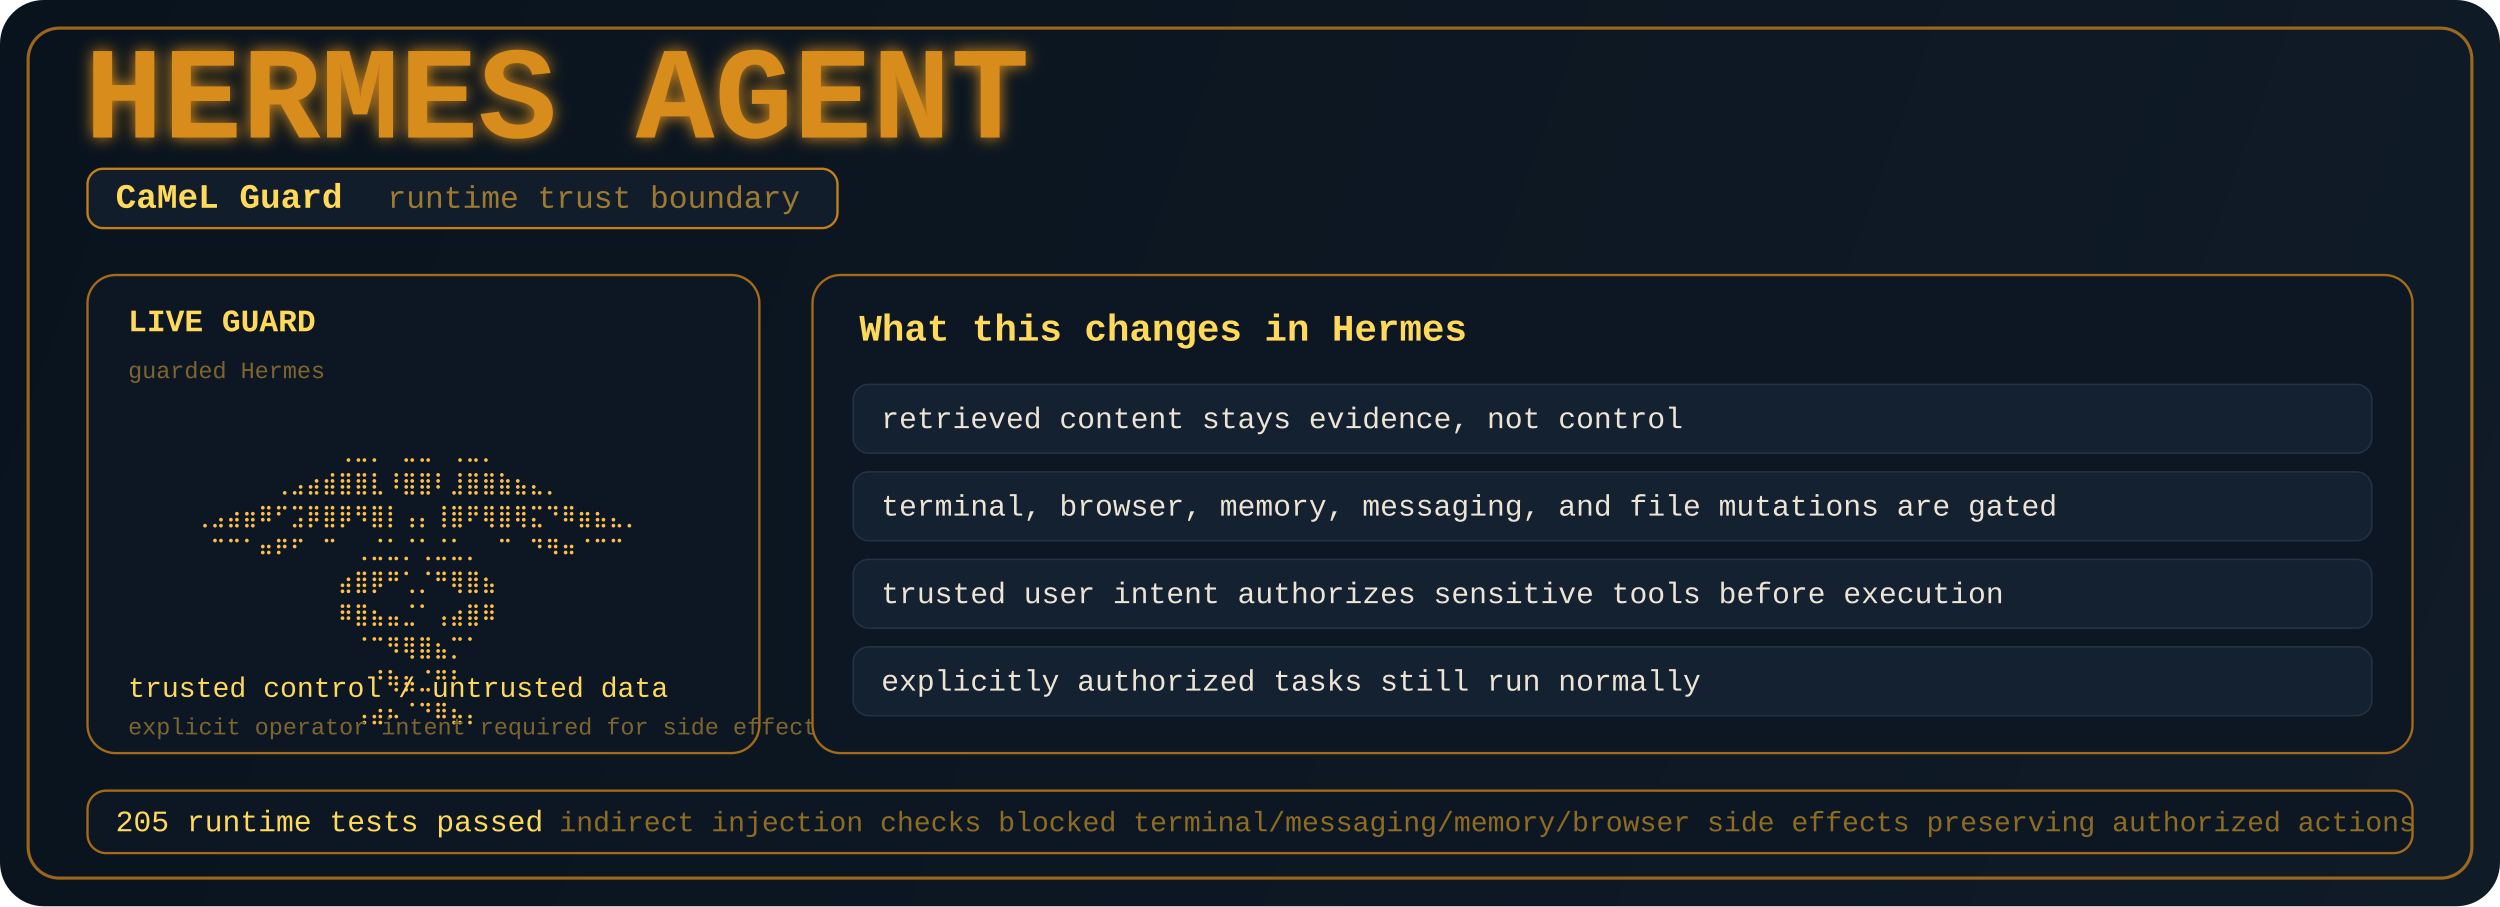
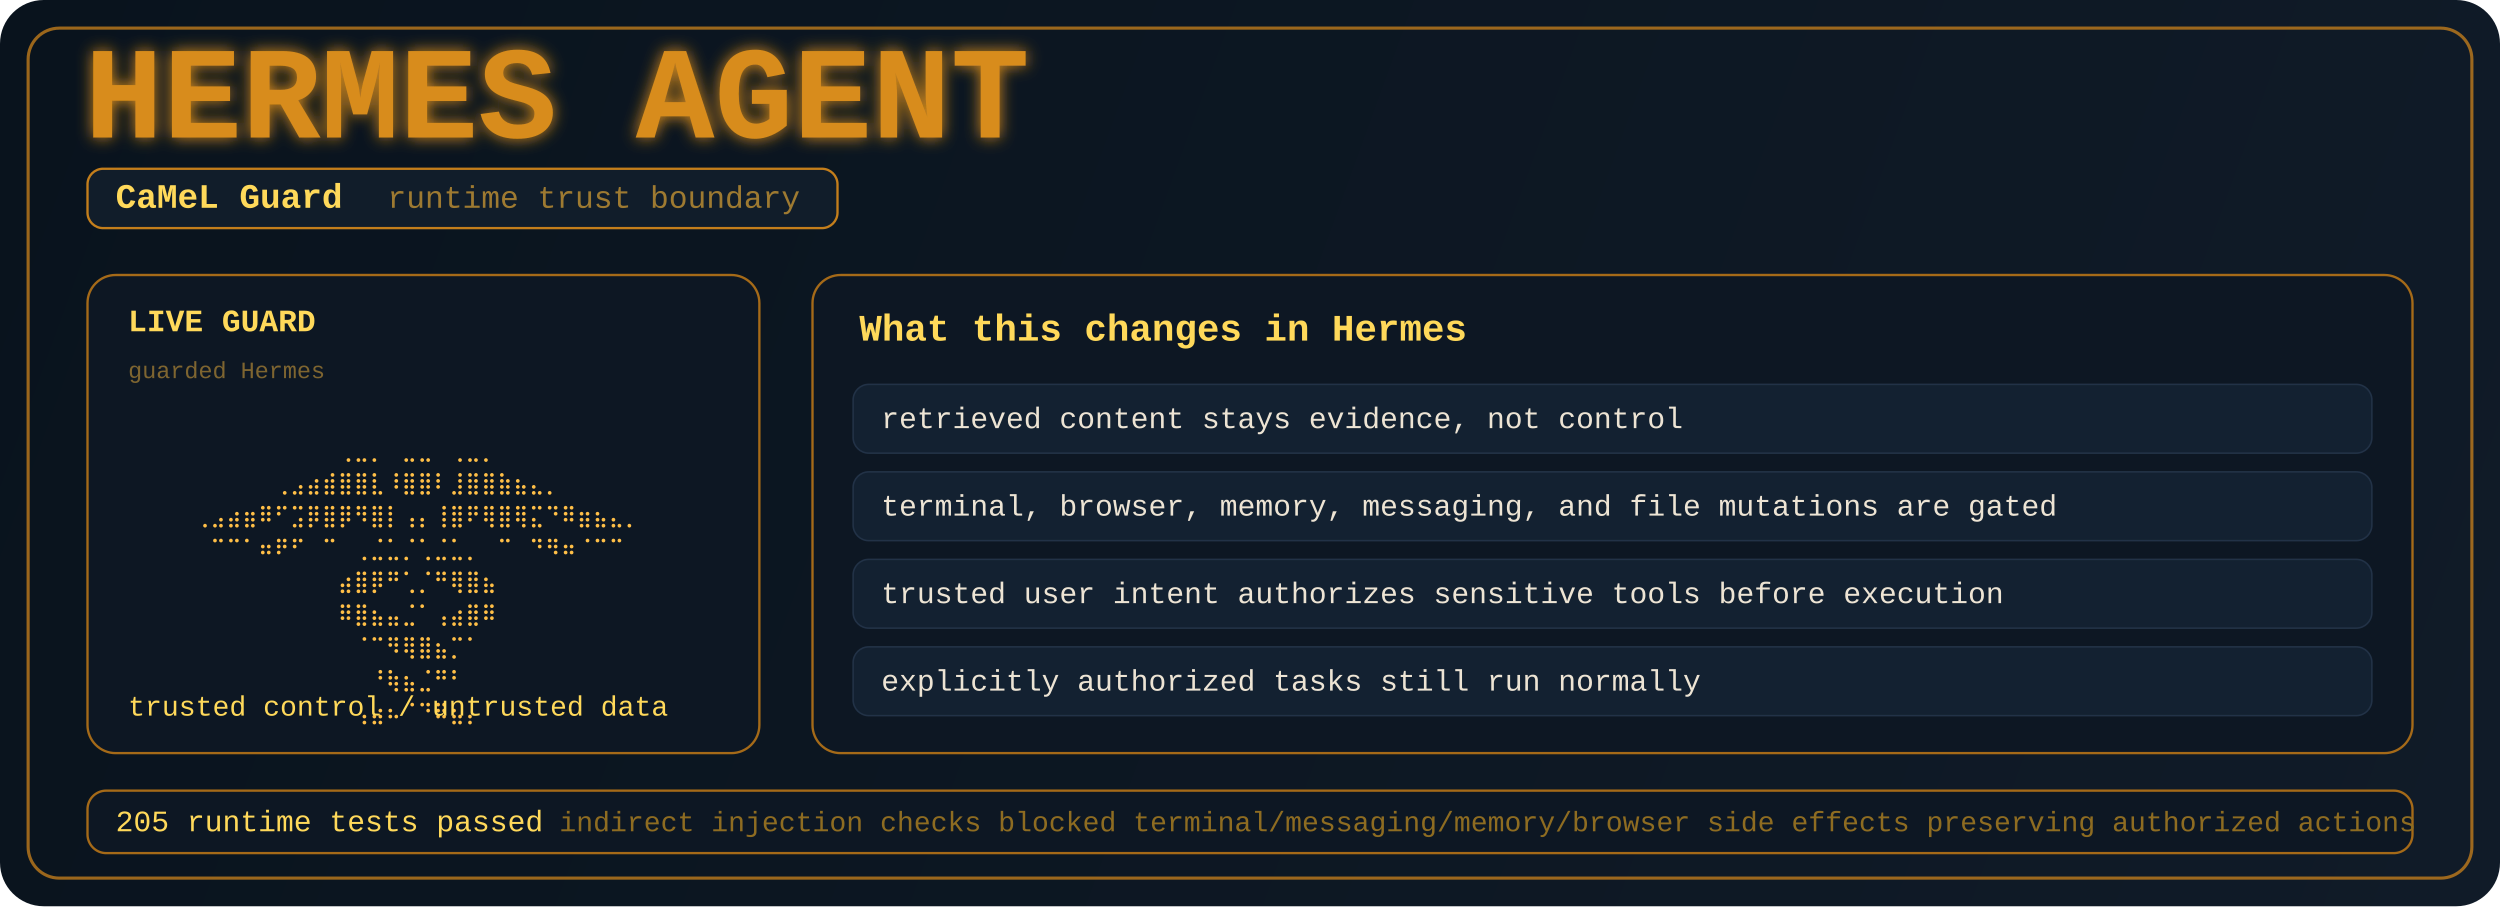
<svg xmlns="http://www.w3.org/2000/svg" width="1600" height="580" viewBox="0 0 1600 580" fill="none" role="img" aria-labelledby="title desc">
  <defs>
    <linearGradient id="bg" x1="0" y1="0" x2="1600" y2="580" gradientUnits="userSpaceOnUse">
      <stop offset="0" stop-color="#09131D" />
      <stop offset="1" stop-color="#101B28" />
    </linearGradient>
    <linearGradient id="gold" x1="0" y1="0" x2="0" y2="1" gradientUnits="userSpaceOnUse">
      <stop offset="0" stop-color="#FFD95A" />
      <stop offset="1" stop-color="#D88C1F" />
    </linearGradient>
    <filter id="softGlow" x="-20%" y="-20%" width="140%" height="140%">
      <feGaussianBlur stdDeviation="5" result="blur" />
      <feMerge>
        <feMergeNode in="blur" />
        <feMergeNode in="SourceGraphic" />
      </feMerge>
    </filter>
  </defs>
  <rect width="1600" height="580" rx="28" fill="url(#bg)" />
  <rect x="18" y="18" width="1564" height="544" rx="20" stroke="#C47E1B" stroke-width="2" opacity="0.78" />
  <text x="54" y="88" font-family="Menlo, Monaco, 'Courier New', monospace" font-size="84" font-weight="700" fill="url(#gold)" filter="url(#softGlow)">HERMES AGENT</text>
  <g transform="translate(56 108)">
    <rect width="480" height="38" rx="10" fill="#111D2A" stroke="#C47E1B" stroke-width="1.5" />
    <text x="18" y="25" font-family="Menlo, Monaco, 'Courier New', monospace" font-size="22" font-weight="700" fill="#FFD95A">CaMeL Guard</text>
    <text x="192" y="25" font-family="Menlo, Monaco, 'Courier New', monospace" font-size="20" fill="#9E7A31">runtime trust boundary</text>
  </g>
  <g transform="translate(56 176)">
    <rect width="430" height="306" rx="18" fill="#0D1723" stroke="#A56A18" stroke-width="1.5" />
    <text x="26" y="36" font-family="Menlo, Monaco, 'Courier New', monospace" font-size="20" font-weight="700" fill="#FFD95A">LIVE GUARD</text>
    <text x="26" y="66" font-family="Menlo, Monaco, 'Courier New', monospace" font-size="15" fill="#7E6530">guarded Hermes</text>
    <text xml:space="preserve" x="58" y="118" font-family="Menlo, Monaco, 'Courier New', monospace" font-size="17" fill="#FFBF47">
      <tspan x="58" dy="0">⠀⠀⠀⠀⠀⠀⠀⠀⠀⠀⢀⣀⡀⠀⣀⣀⠀⢀⣀⡀⠀⠀⠀⠀⠀⠀⠀⠀⠀⠀</tspan>
      <tspan x="58" dy="21">⠀⠀⠀⠀⠀⠀⢀⣠⣴⣾⣿⣿⣇⠸⣿⣿⠇⣸⣿⣿⣷⣦⣄⡀⠀⠀⠀⠀⠀⠀</tspan>
      <tspan x="58" dy="21">⠀⢀⣠⣴⣶⠿⠋⣩⡿⣿⡿⠻⣿⡇⢠⡄⢸⣿⠟⢿⣿⢿⣍⠙⠿⣶⣦⣄⡀⠀</tspan>
      <tspan x="58" dy="21">⠀⠀⠉⠉⠁⠶⠟⠋⠀⠉⠀⢀⣈⣁⡈⢁⣈⣁⡀⠀⠉⠀⠙⠻⠶⠈⠉⠉⠀⠀</tspan>
      <tspan x="58" dy="21">⠀⠀⠀⠀⠀⠀⠀⠀⠀⠀⣴⣿⡿⠛⢁⡈⠛⢿⣿⣦⠀⠀⠀⠀⠀⠀⠀⠀⠀⠀</tspan>
      <tspan x="58" dy="21">⠀⠀⠀⠀⠀⠀⠀⠀⠀⠀⠿⣿⣦⣤⣈⠁⢠⣴⣿⠿⠀⠀⠀⠀⠀⠀⠀⠀⠀⠀</tspan>
      <tspan x="58" dy="21">⠀⠀⠀⠀⠀⠀⠀⠀⠀⠀⠀⠈⠉⠻⢿⣿⣦⡉⠁⠀⠀⠀⠀⠀⠀⠀⠀⠀⠀⠀</tspan>
      <tspan x="58" dy="21">⠀⠀⠀⠀⠀⠀⠀⠀⠀⠀⠀⠀⠘⢷⣦⣈⠛⠃⠀⠀⠀⠀⠀⠀⠀⠀⠀⠀⠀⠀</tspan>
      <tspan x="58" dy="21">⠀⠀⠀⠀⠀⠀⠀⠀⠀⠀⠀⢠⣴⠦⠈⠙⠿⣦⡄⠀⠀⠀⠀⠀⠀⠀⠀⠀⠀⠀</tspan>
    </text>
-     <text x="26" y="270" font-family="Menlo, Monaco, 'Courier New', monospace" font-size="18" fill="#FFD95A">trusted control / untrusted data</text>
-     <text x="26" y="294" font-family="Menlo, Monaco, 'Courier New', monospace" font-size="15" fill="#7E6530">explicit operator intent required for side effects</text>
+     <text x="26" y="282" font-family="Menlo, Monaco, 'Courier New', monospace" font-size="18" fill="#FFD95A">trusted control / untrusted data</text>
  </g>
  <g transform="translate(520 176)">
    <rect width="1024" height="306" rx="18" fill="#0D1723" stroke="#A56A18" stroke-width="1.5" />
    <text x="30" y="42" font-family="Menlo, Monaco, 'Courier New', monospace" font-size="24" font-weight="700" fill="#FFD95A">What this changes in Hermes</text>
    <g transform="translate(26 70)">
      <rect width="972" height="44" rx="10" fill="#132131" stroke="#223247" stroke-width="1" />
      <text x="18" y="28" font-family="Menlo, Monaco, 'Courier New', monospace" font-size="19" fill="#EDE4D4">retrieved content stays evidence, not control</text>
    </g>
    <g transform="translate(26 126)">
      <rect width="972" height="44" rx="10" fill="#132131" stroke="#223247" stroke-width="1" />
      <text x="18" y="28" font-family="Menlo, Monaco, 'Courier New', monospace" font-size="19" fill="#EDE4D4">terminal, browser, memory, messaging, and file mutations are gated</text>
    </g>
    <g transform="translate(26 182)">
      <rect width="972" height="44" rx="10" fill="#132131" stroke="#223247" stroke-width="1" />
      <text x="18" y="28" font-family="Menlo, Monaco, 'Courier New', monospace" font-size="19" fill="#EDE4D4">trusted user intent authorizes sensitive tools before execution</text>
    </g>
    <g transform="translate(26 238)">
      <rect width="972" height="44" rx="10" fill="#132131" stroke="#223247" stroke-width="1" />
      <text x="18" y="28" font-family="Menlo, Monaco, 'Courier New', monospace" font-size="19" fill="#EDE4D4">explicitly authorized tasks still run normally</text>
    </g>
  </g>
  <g transform="translate(56 506)">
    <rect width="1488" height="40" rx="12" fill="#0D1723" stroke="#A56A18" stroke-width="1.5" />
    <text x="18" y="26" font-family="Menlo, Monaco, 'Courier New', monospace" font-size="19" fill="#FFD95A">205 runtime tests passed</text>
    <text x="302" y="26" font-family="Menlo, Monaco, 'Courier New', monospace" font-size="18" fill="#8E6C21">indirect injection checks blocked terminal/messaging/memory/browser side effects preserving authorized actions</text>
  </g>
</svg>
